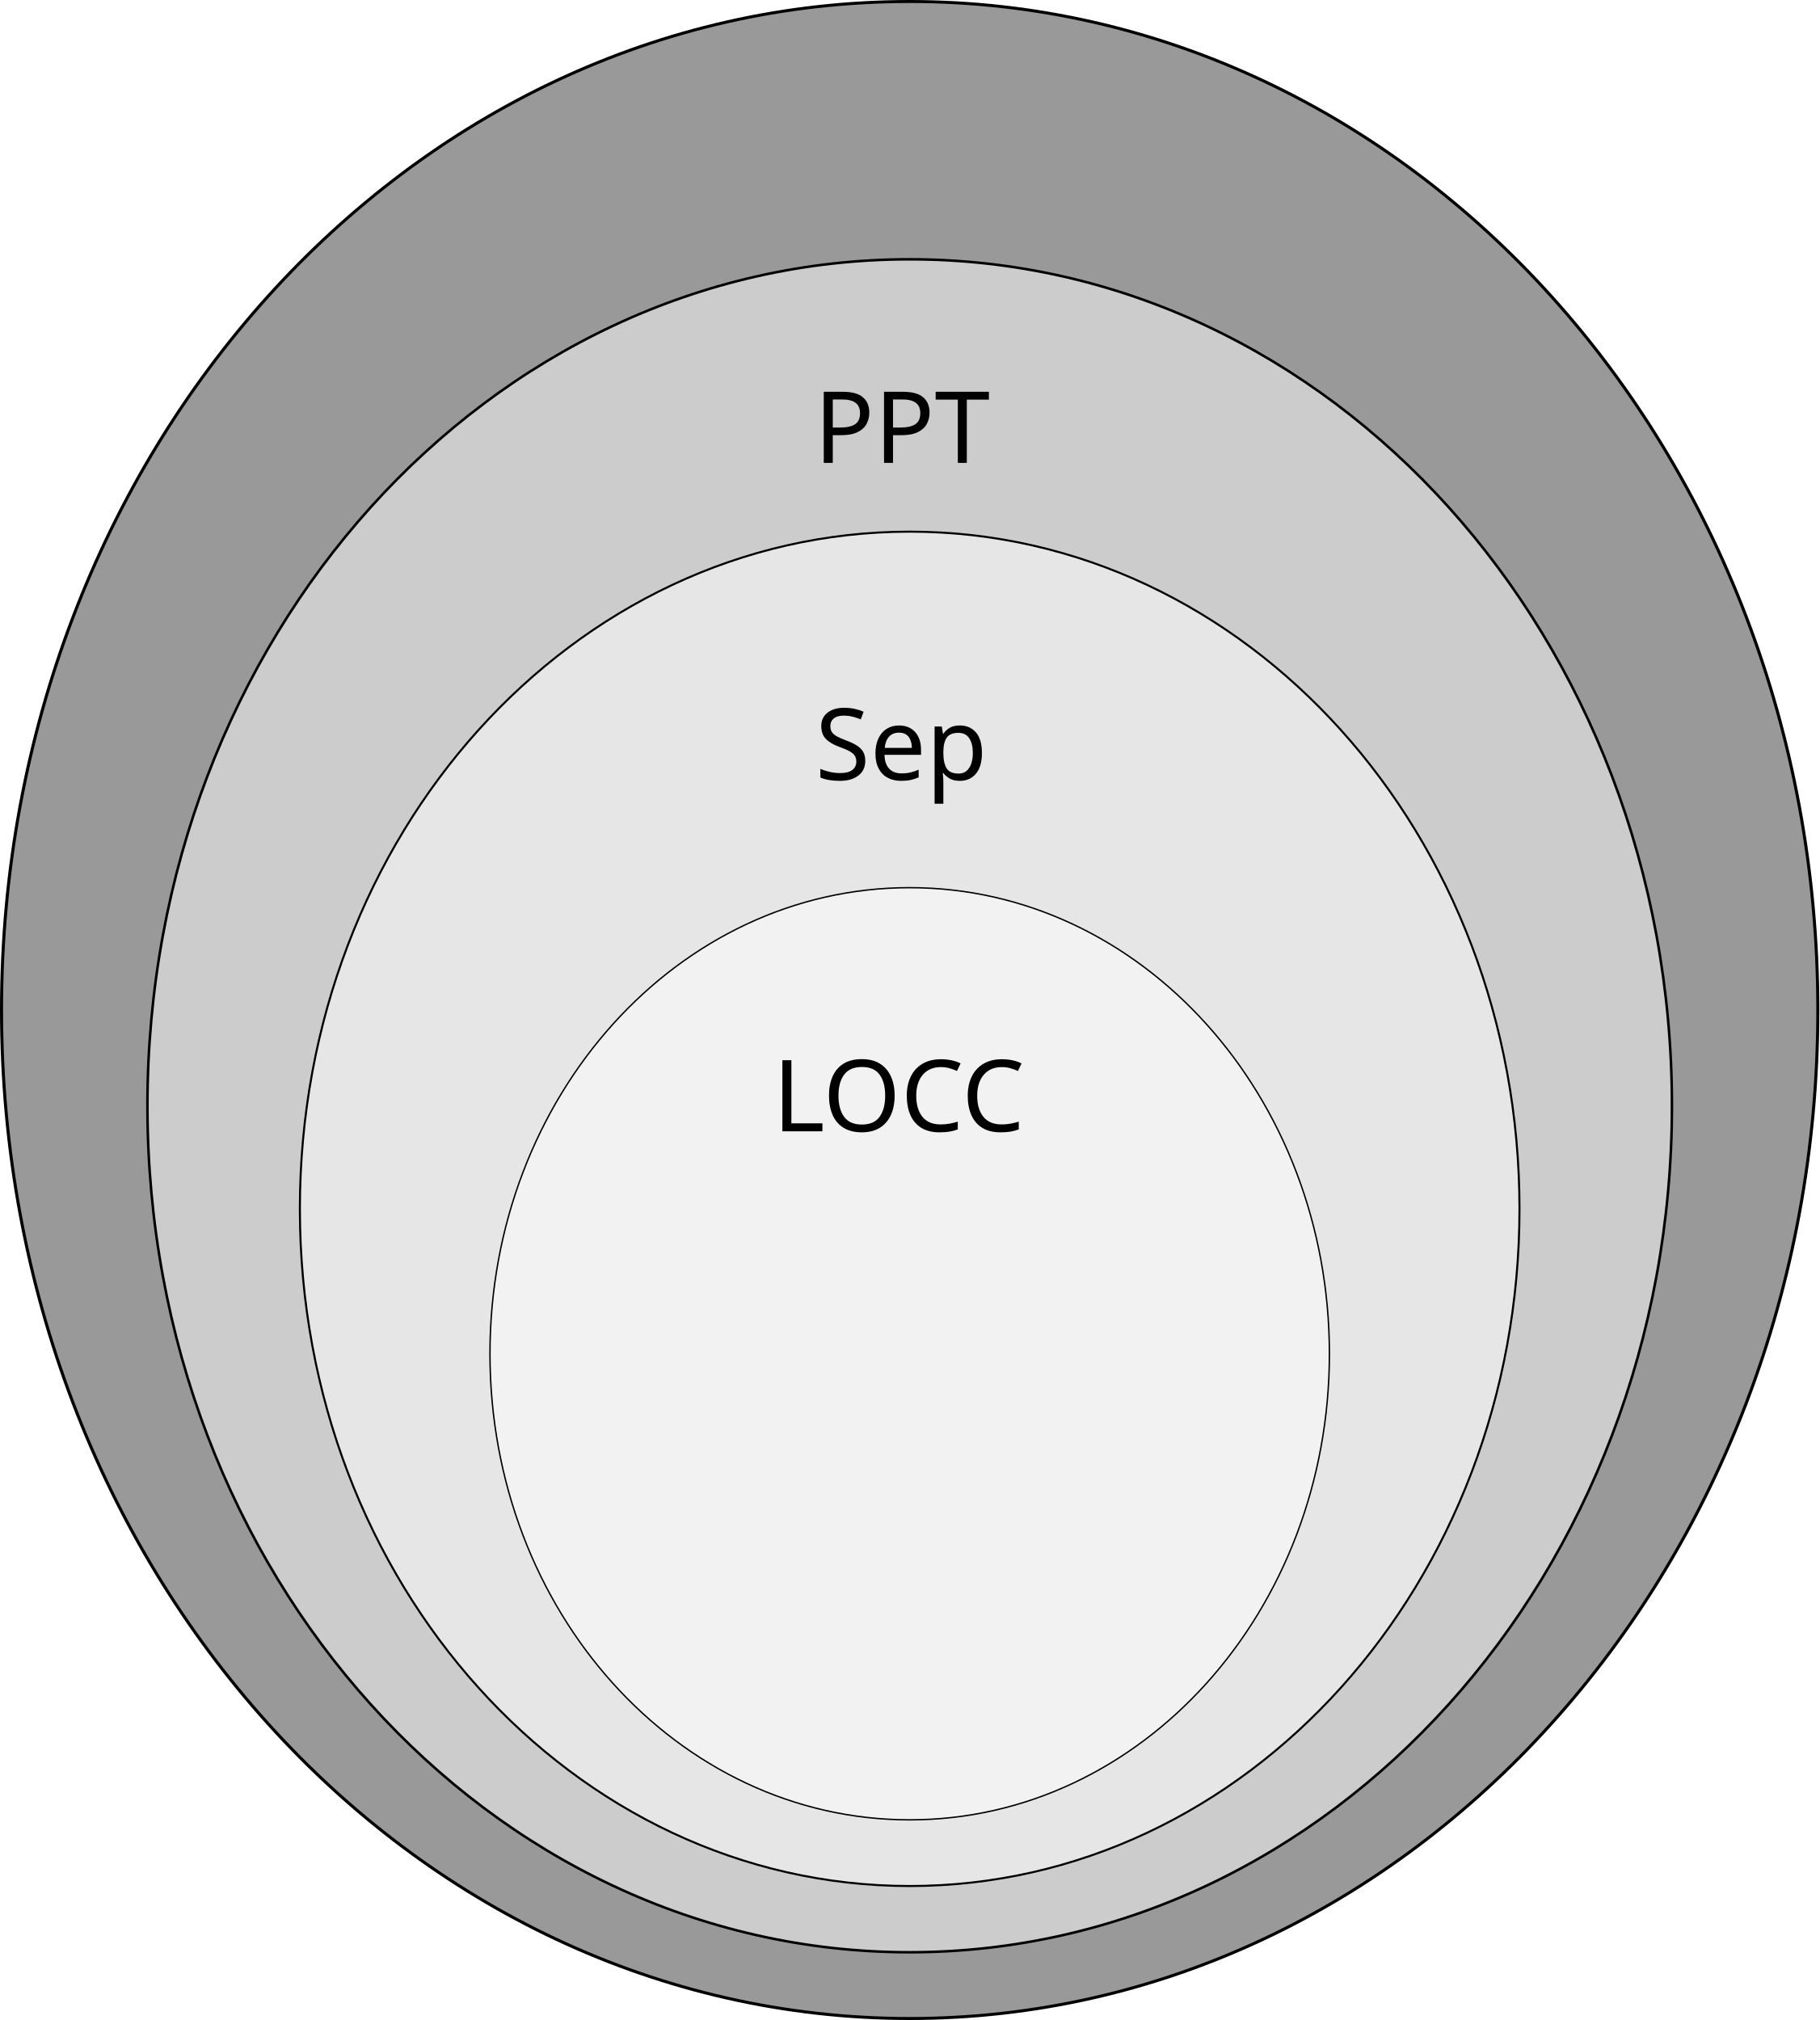
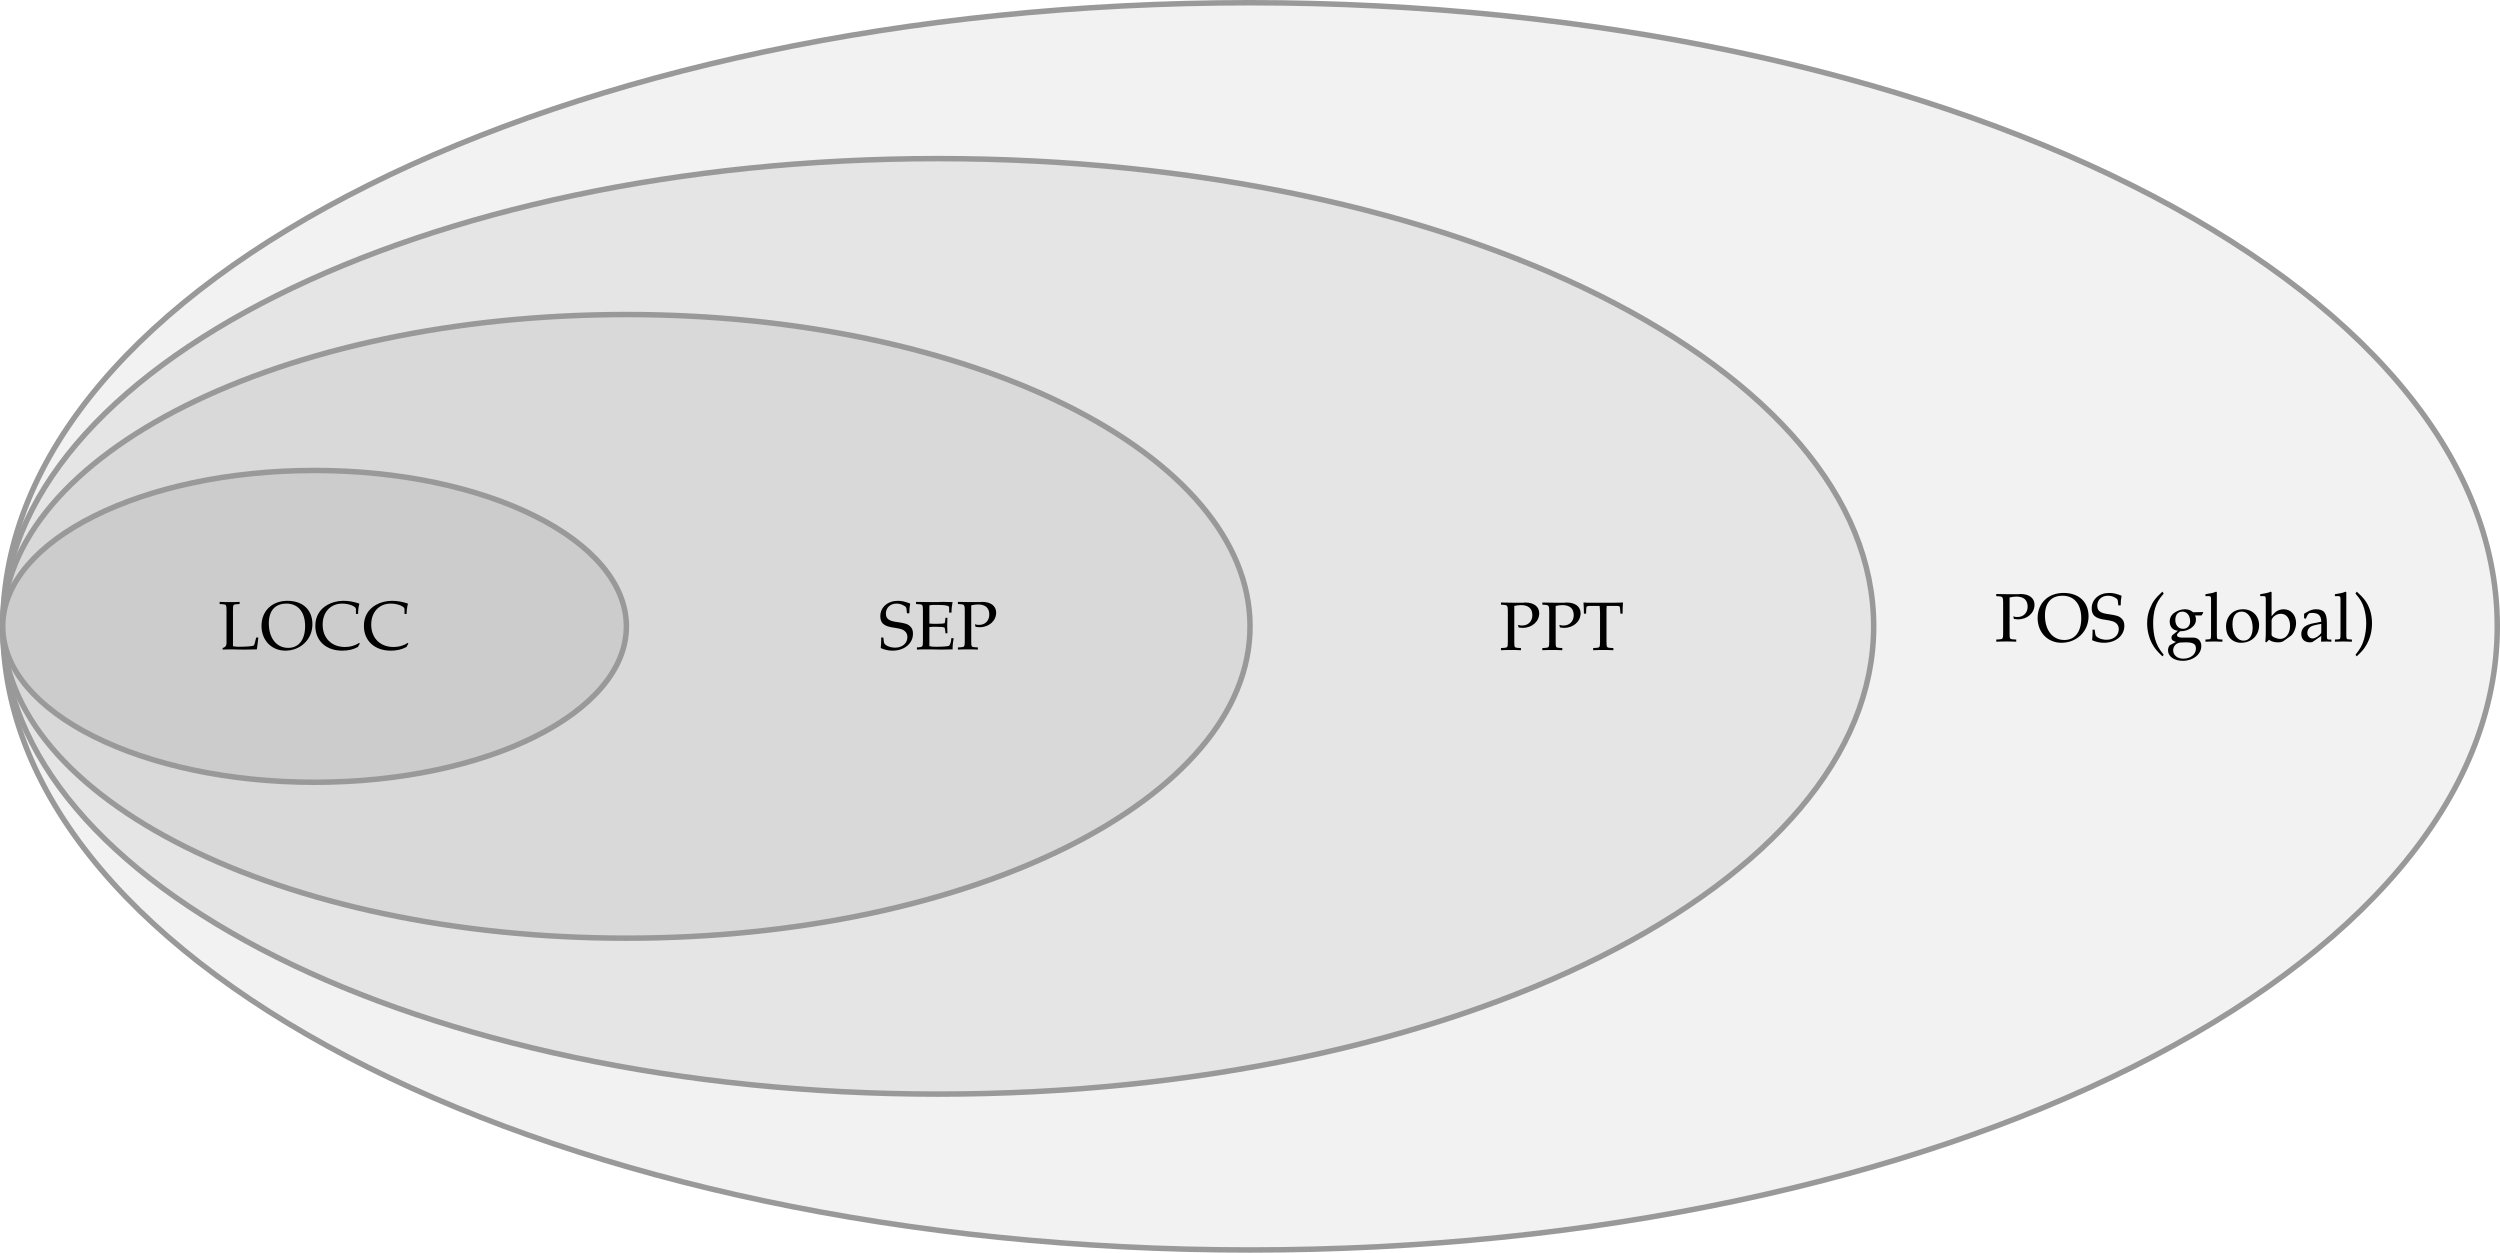
- <svg xmlns="http://www.w3.org/2000/svg" width="730.736" height="811.49" id="svg2" version="1.1">
-   <defs id="defs4" />
-   <g id="layer1" style="display:inline" transform="translate(-7.780265,-224.2239)">
-     <ellipse style="fill:#999999;fill-opacity:1;fill-rule:evenodd;stroke:#000000;stroke-width:1px;stroke-linecap:butt;stroke-linejoin:miter;stroke-opacity:1" id="path2985-9" transform="matrix(1.227539,0,0,1.206804,-391.433,-28.00422)" cx="622.857" cy="545.219" rx="297.143" ry="335.714" />
-     <ellipse style="fill:#cccccc;fill-opacity:1;fill-rule:evenodd;stroke:#000000;stroke-width:1.022px;stroke-linecap:butt;stroke-linejoin:miter;stroke-opacity:1" id="path2985" cx="373.149" cy="668.446" rx="306.153" ry="340.052" />
-     <ellipse style="fill:#e6e6e6;fill-opacity:1;fill-rule:evenodd;stroke:#000000;stroke-width:0.817px;stroke-linecap:butt;stroke-linejoin:miter;stroke-opacity:1" id="path2985-3" cx="373.149" cy="709.848" rx="244.923" ry="272.041" />
-     <ellipse style="fill:#f2f2f2;fill-opacity:1;fill-rule:evenodd;stroke:#000000;stroke-width:0.563px;stroke-linecap:butt;stroke-linejoin:miter;stroke-opacity:1" id="path2985-3-7" cx="373.149" cy="768.066" rx="168.575" ry="187.24" />
-     <flowRoot xml:space="preserve" id="flowRoot3844" style="font-style:normal;font-weight:normal;font-size:49.917px;line-height:125%;font-family:Sans;letter-spacing:0px;word-spacing:0px;fill:#000000;fill-opacity:1;stroke:none" transform="matrix(0.8013236,0,0,0.8013236,-41.39637,206.9086)">
-       <flowRegion id="flowRegion3846">
-         <rect id="rect3848" width="299.811" height="74.286" x="368.571" y="63.791" style="font-size:49.917px" />
-       </flowRegion>
-       <flowPara id="flowPara3850">Global (Pos)</flowPara>
-       <flowPara id="flowPara3852" />
-     </flowRoot>
-     <text xml:space="preserve" style="font-style:normal;font-weight:normal;font-size:40px;line-height:125%;font-family:Sans;letter-spacing:0px;word-spacing:0px;fill:#000000;fill-opacity:1;stroke:none" x="334.77" y="410.177" id="text3873">
-       <tspan id="tspan3875" x="334.77" y="410.177">PPT</tspan>
-     </text>
-     <text xml:space="preserve" style="font-style:normal;font-weight:normal;font-size:40px;line-height:125%;font-family:Sans;letter-spacing:0px;word-spacing:0px;fill:#000000;fill-opacity:1;stroke:none" x="335.229" y="537.51" id="text3877">
-       <tspan id="tspan3879" x="335.229" y="537.51">Sep</tspan>
-     </text>
-     <text xml:space="preserve" style="font-style:normal;font-weight:normal;font-size:40px;line-height:125%;font-family:Sans;letter-spacing:0px;word-spacing:0px;fill:#000000;fill-opacity:1;stroke:none" x="318.149" y="678.707" id="text3881">
-       <tspan id="tspan3883" x="318.149" y="678.707">LOCC</tspan>
-       <tspan x="318.149" y="728.707" id="tspan3885" />
-     </text>
+ <svg xmlns="http://www.w3.org/2000/svg" xmlns:xlink="http://www.w3.org/1999/xlink" width="181.816pt" height="91.107pt" viewBox="0 0 181.816 91.107" version="1.1">
+   <defs>
+     <g>
+       <symbol overflow="visible" id="glyph0-0">
+         <path style="stroke:none;" d="" />
+       </symbol>
+       <symbol overflow="visible" id="glyph0-1">
+         <path style="stroke:none;" d="M 1.078 -2.844 C 1.078 -3.234 1.094 -3.266 1.328 -3.281 L 1.562 -3.297 L 1.562 -3.453 C 1.203 -3.438 1.094 -3.438 0.844 -3.438 C 0.594 -3.438 0.469 -3.438 0.109 -3.453 L 0.109 -3.297 L 0.344 -3.281 C 0.578 -3.266 0.609 -3.234 0.609 -2.844 L 0.609 -0.469 C 0.609 -0.328 0.562 -0.219 0.484 -0.172 L 0.328 -0.094 L 0.328 0.016 C 0.656 0 0.688 0 0.812 0 C 0.859 0 0.938 0 1.047 0 C 1.297 0.016 1.844 0.016 1.984 0.016 C 2.141 0.016 2.141 0.016 2.812 0 C 2.844 -0.219 2.875 -0.375 2.922 -0.859 L 2.766 -0.859 L 2.703 -0.609 C 2.703 -0.594 2.688 -0.562 2.688 -0.547 C 2.656 -0.406 2.625 -0.312 2.594 -0.281 C 2.531 -0.234 2.094 -0.188 1.5 -0.188 C 1.328 -0.188 1.203 -0.203 1.078 -0.234 Z M 1.078 -2.844 " />
+       </symbol>
+       <symbol overflow="visible" id="glyph0-2">
+         <path style="stroke:none;" d="M 2 -3.531 C 0.875 -3.531 0.109 -2.797 0.109 -1.703 C 0.109 -0.656 0.844 0.094 1.844 0.094 C 2.953 0.094 3.812 -0.734 3.812 -1.828 C 3.812 -2.875 3.109 -3.531 2 -3.531 Z M 1.922 -3.328 C 2.766 -3.328 3.281 -2.719 3.281 -1.688 C 3.281 -0.688 2.812 -0.109 2.047 -0.109 C 1.203 -0.109 0.641 -0.812 0.641 -1.891 C 0.641 -2.812 1.094 -3.328 1.922 -3.328 Z M 1.922 -3.328 " />
+       </symbol>
+       <symbol overflow="visible" id="glyph0-3">
+         <path style="stroke:none;" d="M 3.344 -0.422 L 3.297 -0.469 C 2.984 -0.266 2.641 -0.172 2.266 -0.172 C 1.297 -0.172 0.641 -0.812 0.641 -1.797 C 0.641 -2.719 1.219 -3.328 2.062 -3.328 C 2.562 -3.328 3.062 -3.125 3.062 -2.938 L 3.062 -2.578 L 3.219 -2.578 C 3.219 -2.828 3.234 -3 3.312 -3.328 C 2.891 -3.469 2.516 -3.531 2.156 -3.531 C 1.719 -3.531 1.312 -3.422 0.984 -3.234 C 0.406 -2.906 0.109 -2.375 0.109 -1.703 C 0.109 -0.625 0.891 0.094 2.062 0.094 C 2.484 0.094 2.859 0.016 3.203 -0.172 Z M 3.344 -0.422 " />
+       </symbol>
+       <symbol overflow="visible" id="glyph0-4">
+         <path style="stroke:none;" d="M 2.234 -2.625 C 2.234 -2.891 2.25 -3.062 2.297 -3.328 C 1.906 -3.484 1.672 -3.531 1.406 -3.531 C 0.656 -3.531 0.125 -3.062 0.125 -2.406 C 0.125 -2.172 0.188 -1.984 0.328 -1.859 C 0.5 -1.703 0.734 -1.625 1.219 -1.562 C 1.594 -1.5 1.766 -1.453 1.906 -1.328 C 2.031 -1.219 2.094 -1.078 2.094 -0.891 C 2.094 -0.438 1.719 -0.125 1.203 -0.125 C 0.797 -0.125 0.406 -0.312 0.391 -0.516 L 0.344 -0.859 L 0.188 -0.859 C 0.188 -0.766 0.188 -0.688 0.188 -0.656 C 0.188 -0.422 0.172 -0.312 0.156 -0.094 C 0.438 0.031 0.719 0.094 1.016 0.094 C 1.875 0.094 2.5 -0.422 2.5 -1.141 C 2.5 -1.375 2.438 -1.547 2.297 -1.672 C 2.125 -1.844 1.922 -1.906 1.359 -1.984 C 0.75 -2.062 0.531 -2.219 0.531 -2.609 C 0.531 -3.031 0.859 -3.328 1.297 -3.328 C 1.484 -3.328 1.672 -3.281 1.797 -3.203 C 1.969 -3.125 2.031 -3.047 2.031 -2.906 L 2.062 -2.625 Z M 2.234 -2.625 " />
+       </symbol>
+       <symbol overflow="visible" id="glyph0-5">
+         <path style="stroke:none;" d="M 0.109 -3.297 L 0.344 -3.281 C 0.578 -3.266 0.609 -3.234 0.609 -2.844 L 0.609 -0.594 C 0.609 -0.203 0.578 -0.172 0.344 -0.156 L 0.172 -0.141 L 0.172 0.016 C 0.5 0 0.641 0 0.781 0 C 0.812 0 0.953 0 1.141 0 C 1.828 0.016 1.828 0.016 1.938 0.016 C 2.094 0.016 2.094 0.016 2.766 0 C 2.766 -0.297 2.797 -0.562 2.844 -0.812 L 2.672 -0.812 C 2.672 -0.734 2.656 -0.672 2.656 -0.641 C 2.625 -0.438 2.562 -0.281 2.484 -0.25 C 2.375 -0.219 2.016 -0.188 1.562 -0.188 C 1.312 -0.188 1.219 -0.203 1.078 -0.234 L 1.078 -1.625 C 1.219 -1.641 1.359 -1.641 1.594 -1.641 C 1.953 -1.641 2.094 -1.625 2.188 -1.578 L 2.219 -1.453 L 2.25 -1.172 L 2.391 -1.172 C 2.375 -1.625 2.375 -1.625 2.375 -1.719 C 2.375 -1.797 2.375 -1.797 2.391 -2.297 L 2.25 -2.297 L 2.219 -2.031 C 2.219 -2 2.203 -1.953 2.188 -1.906 C 2.094 -1.875 1.953 -1.859 1.625 -1.859 C 1.422 -1.859 1.25 -1.859 1.078 -1.875 L 1.078 -3.203 C 1.234 -3.234 1.312 -3.234 1.656 -3.234 C 1.938 -3.234 2.219 -3.219 2.375 -3.172 C 2.5 -3.141 2.516 -3.109 2.516 -3 L 2.516 -2.672 L 2.688 -2.672 C 2.688 -2.969 2.719 -3.219 2.766 -3.438 C 2.531 -3.438 2.375 -3.453 2.156 -3.453 C 2.031 -3.453 1.859 -3.453 1.656 -3.438 C 1.344 -3.438 1.125 -3.438 1 -3.438 C 0.828 -3.438 0.609 -3.438 0.109 -3.453 Z M 0.109 -3.297 " />
+       </symbol>
+       <symbol overflow="visible" id="glyph0-6">
+         <path style="stroke:none;" d="M 1.078 -3.203 C 1.25 -3.234 1.391 -3.266 1.562 -3.266 C 2.109 -3.266 2.391 -3.016 2.391 -2.531 C 2.391 -2.094 2.094 -1.781 1.656 -1.781 C 1.547 -1.781 1.469 -1.781 1.344 -1.828 L 1.391 -1.641 C 1.516 -1.625 1.578 -1.609 1.688 -1.609 C 2.375 -1.609 2.891 -2.078 2.891 -2.672 C 2.891 -3.156 2.5 -3.453 1.875 -3.453 C 1.844 -3.453 1.797 -3.453 1.734 -3.438 C 1.547 -3.438 1.172 -3.438 1.016 -3.438 C 0.906 -3.438 0.906 -3.438 0.109 -3.453 L 0.109 -3.297 L 0.344 -3.281 C 0.562 -3.266 0.609 -3.203 0.609 -2.844 L 0.609 -0.594 C 0.609 -0.203 0.578 -0.172 0.344 -0.156 L 0.109 -0.141 L 0.109 0.016 C 0.406 0 0.578 0 0.844 0 C 1.094 0 1.281 0 1.562 0.016 L 1.562 -0.141 L 1.328 -0.156 C 1.094 -0.172 1.078 -0.203 1.078 -0.594 Z M 1.078 -3.203 " />
+       </symbol>
+       <symbol overflow="visible" id="glyph0-7">
+         <path style="stroke:none;" d="M 1.266 -3.203 C 1.281 -3.031 1.297 -2.922 1.297 -2.703 L 1.297 -0.594 C 1.297 -0.203 1.266 -0.172 1.031 -0.156 L 0.797 -0.141 L 0.797 0.016 C 1.094 0 1.266 0 1.531 0 C 1.781 0 1.969 0 2.266 0.016 L 2.266 -0.141 L 2.016 -0.156 C 1.797 -0.172 1.766 -0.203 1.766 -0.594 L 1.766 -2.703 C 1.766 -2.938 1.766 -3.047 1.781 -3.203 L 2.562 -3.203 C 2.703 -3.203 2.75 -3.156 2.75 -3.047 L 2.781 -2.641 L 2.938 -2.641 C 2.938 -2.969 2.938 -3.172 2.969 -3.453 C 2.609 -3.438 2.438 -3.438 2.297 -3.438 C 2.109 -3.438 1.969 -3.438 1.891 -3.438 L 1.094 -3.438 C 1.047 -3.438 0.781 -3.438 0.422 -3.438 L 0.094 -3.453 C 0.109 -3.172 0.125 -2.969 0.125 -2.641 L 0.281 -2.641 L 0.297 -3.047 C 0.297 -3.156 0.359 -3.203 0.5 -3.203 Z M 1.266 -3.203 " />
+       </symbol>
+       <symbol overflow="visible" id="glyph0-8">
+         <path style="stroke:none;" d="M 1.5 0.969 C 1.141 0.516 1.016 0.281 0.875 -0.172 C 0.781 -0.516 0.734 -0.906 0.734 -1.328 C 0.734 -1.734 0.781 -2.094 0.875 -2.422 C 1 -2.828 1.141 -3.062 1.5 -3.484 L 1.406 -3.625 C 0.891 -3.156 0.688 -2.875 0.5 -2.391 C 0.359 -2.062 0.297 -1.703 0.297 -1.328 C 0.297 -0.797 0.422 -0.297 0.656 0.156 C 0.844 0.5 1 0.688 1.406 1.078 Z M 1.5 0.969 " />
+       </symbol>
+       <symbol overflow="visible" id="glyph0-9">
+         <path style="stroke:none;" d="M 2.594 -1.891 L 2.719 -2.094 L 2.688 -2.141 L 1.984 -2.125 C 1.797 -2.281 1.625 -2.344 1.375 -2.344 C 1.156 -2.344 0.906 -2.266 0.703 -2.141 C 0.422 -1.984 0.281 -1.75 0.281 -1.438 C 0.281 -1.078 0.5 -0.812 0.875 -0.781 L 0.484 -0.469 C 0.422 -0.406 0.406 -0.328 0.406 -0.266 C 0.406 -0.125 0.5 -0.047 0.734 0.031 L 0.297 0.266 C 0.234 0.297 0.156 0.484 0.156 0.641 C 0.156 1.094 0.609 1.406 1.234 1.406 C 1.984 1.406 2.578 0.938 2.578 0.328 C 2.578 -0.031 2.344 -0.281 2 -0.281 L 1.203 -0.281 C 0.938 -0.281 0.812 -0.344 0.812 -0.469 C 0.812 -0.531 0.859 -0.594 0.984 -0.703 C 1.016 -0.734 1.031 -0.734 1.047 -0.75 C 1.094 -0.75 1.125 -0.75 1.172 -0.75 C 1.375 -0.75 1.641 -0.844 1.844 -0.984 C 2.078 -1.156 2.188 -1.344 2.188 -1.609 C 2.188 -1.719 2.172 -1.781 2.125 -1.891 Z M 1.203 -2.172 C 1.531 -2.172 1.766 -1.891 1.766 -1.469 C 1.766 -1.141 1.562 -0.922 1.25 -0.922 C 0.922 -0.922 0.688 -1.172 0.688 -1.562 C 0.688 -1.938 0.875 -2.172 1.203 -2.172 Z M 1.438 0.062 C 2 0.062 2.188 0.188 2.188 0.516 C 2.188 0.938 1.797 1.25 1.266 1.25 C 0.844 1.25 0.531 1 0.531 0.641 C 0.531 0.406 0.672 0.203 0.875 0.125 C 0.953 0.078 1.094 0.062 1.438 0.062 Z M 1.438 0.062 " />
+       </symbol>
+       <symbol overflow="visible" id="glyph0-10">
+         <path style="stroke:none;" d="M 0.109 -3.297 L 0.391 -3.297 C 0.484 -3.297 0.516 -3.234 0.516 -3.094 L 0.516 -0.516 C 0.516 -0.188 0.5 -0.156 0.328 -0.156 L 0.109 -0.141 L 0.109 0.016 C 0.609 0 0.609 0 0.734 0 C 0.859 0 0.859 0 1.344 0.016 L 1.344 -0.141 L 1.125 -0.156 C 0.953 -0.156 0.938 -0.188 0.938 -0.516 L 0.938 -3.578 L 0.891 -3.625 C 0.672 -3.531 0.516 -3.5 0.109 -3.438 Z M 0.109 -3.297 " />
+       </symbol>
+       <symbol overflow="visible" id="glyph0-11">
+         <path style="stroke:none;" d="M 1.391 -2.344 C 0.656 -2.344 0.156 -1.828 0.156 -1.078 C 0.156 -0.375 0.609 0.094 1.25 0.094 C 2.016 0.094 2.562 -0.438 2.562 -1.188 C 2.562 -1.859 2.078 -2.344 1.391 -2.344 Z M 1.297 -2.172 C 1.766 -2.172 2.094 -1.672 2.094 -1 C 2.094 -0.422 1.844 -0.062 1.438 -0.062 C 0.953 -0.062 0.625 -0.547 0.625 -1.25 C 0.625 -1.844 0.859 -2.172 1.297 -2.172 Z M 1.297 -2.172 " />
+       </symbol>
+       <symbol overflow="visible" id="glyph0-12">
+         <path style="stroke:none;" d="M 0.75 -3.578 L 0.703 -3.625 C 0.484 -3.531 0.312 -3.5 -0.078 -3.438 L -0.078 -3.297 L 0.203 -3.297 C 0.297 -3.297 0.328 -3.234 0.328 -3.094 L 0.328 -0.766 C 0.328 -0.453 0.328 -0.312 0.297 0.031 L 0.375 0.062 L 0.562 -0.125 C 0.766 0.016 0.953 0.062 1.219 0.062 C 1.406 0.062 1.531 0.031 1.641 -0.047 L 2.141 -0.406 C 2.359 -0.562 2.531 -0.984 2.531 -1.344 C 2.531 -1.922 2.156 -2.344 1.625 -2.344 C 1.391 -2.344 1.156 -2.25 1.016 -2.125 L 0.75 -1.844 Z M 0.75 -1.531 C 0.75 -1.609 0.797 -1.688 0.875 -1.781 C 1.016 -1.922 1.219 -2.016 1.422 -2.016 C 1.828 -2.016 2.094 -1.672 2.094 -1.141 C 2.094 -0.578 1.797 -0.188 1.375 -0.188 C 1.109 -0.188 0.75 -0.359 0.75 -0.469 Z M 0.75 -1.531 " />
+       </symbol>
+       <symbol overflow="visible" id="glyph0-13">
+         <path style="stroke:none;" d="M 1.609 -0.406 L 1.594 0.016 C 1.906 0 1.906 0 1.984 0 C 2 0 2.125 0 2.344 0.016 L 2.344 -0.141 L 2.156 -0.141 C 2.031 -0.156 2.016 -0.188 2.016 -0.438 L 2.016 -1.344 C 2.016 -2.078 1.797 -2.344 1.219 -2.344 C 1.016 -2.344 0.812 -2.281 0.625 -2.172 L 0.359 -2.016 L 0.359 -1.688 L 0.484 -1.656 L 0.547 -1.797 C 0.656 -2.031 0.703 -2.078 0.938 -2.078 C 1.406 -2.078 1.594 -1.891 1.609 -1.438 L 1.125 -1.344 C 0.438 -1.219 0.156 -0.984 0.156 -0.547 C 0.156 -0.172 0.391 0.062 0.781 0.062 C 0.875 0.062 0.969 0.047 1 0.016 Z M 1.609 -0.625 C 1.469 -0.406 1.156 -0.219 0.969 -0.219 C 0.766 -0.219 0.594 -0.406 0.594 -0.625 C 0.594 -0.812 0.688 -0.984 0.844 -1.078 C 0.969 -1.156 1.234 -1.219 1.609 -1.281 Z M 1.609 -0.625 " />
+       </symbol>
+       <symbol overflow="visible" id="glyph0-14">
+         <path style="stroke:none;" d="M 0.25 1.078 C 0.594 0.75 0.75 0.578 0.891 0.344 C 1.203 -0.141 1.359 -0.719 1.359 -1.328 C 1.359 -1.703 1.297 -2.062 1.172 -2.391 C 0.984 -2.875 0.766 -3.156 0.25 -3.625 L 0.156 -3.484 C 0.516 -3.062 0.656 -2.828 0.781 -2.422 C 0.875 -2.094 0.938 -1.734 0.938 -1.328 C 0.938 -0.906 0.875 -0.516 0.781 -0.172 C 0.641 0.281 0.516 0.516 0.156 0.969 Z M 0.25 1.078 " />
+       </symbol>
+     </g>
+     <clipPath id="clip1">
+       <path d="M 0 0 L 181.816 0 L 181.816 91 L 0 91 Z M 0 0 " />
+     </clipPath>
+     <clipPath id="clip2">
+       <path d="M 0 0 L 181.816 0 L 181.816 91.105 L 0 91.105 Z M 0 0 " />
+     </clipPath>
+   </defs>
+   <g id="surface1">
+     <g clip-path="url(#clip1)" clip-rule="nonzero">
+       <path style=" stroke:none;fill-rule:nonzero;fill:rgb(95%,95%,95%);fill-opacity:1;" d="M 181.617 45.555 C 181.617 20.504 141.008 0.199 90.91 0.199 C 40.812 0.199 0.199 20.504 0.199 45.555 C 0.199 70.602 40.812 90.906 90.91 90.906 C 141.008 90.906 181.617 70.602 181.617 45.555 Z M 181.617 45.555 " />
+     </g>
+     <g clip-path="url(#clip2)" clip-rule="nonzero">
+       <path style="fill:none;stroke-width:0.399;stroke-linecap:butt;stroke-linejoin:miter;stroke:rgb(59.999%,59.999%,59.999%);stroke-opacity:1;stroke-miterlimit:10;" d="M 158.74 -0.002 C 158.74 25.049 118.131 45.354 68.033 45.354 C 17.936 45.354 -22.678 25.049 -22.678 -0.002 C -22.678 -25.049 17.936 -45.353 68.033 -45.353 C 118.131 -45.353 158.74 -25.049 158.74 -0.002 Z M 158.74 -0.002 " transform="matrix(1,0,0,-1,22.877,45.553)" />
+     </g>
+     <path style="fill-rule:nonzero;fill:rgb(89.999%,89.999%,89.999%);fill-opacity:1;stroke-width:0.399;stroke-linecap:butt;stroke-linejoin:miter;stroke:rgb(59.999%,59.999%,59.999%);stroke-opacity:1;stroke-miterlimit:10;" d="M 113.389 -0.002 C 113.389 18.787 82.928 34.018 45.353 34.018 C 7.779 34.018 -22.678 18.787 -22.678 -0.002 C -22.678 -18.787 7.779 -34.017 45.353 -34.017 C 82.928 -34.017 113.389 -18.787 113.389 -0.002 Z M 113.389 -0.002 " transform="matrix(1,0,0,-1,22.877,45.553)" />
+     <path style="fill-rule:nonzero;fill:rgb(84.999%,84.999%,84.999%);fill-opacity:1;stroke-width:0.399;stroke-linecap:butt;stroke-linejoin:miter;stroke:rgb(59.999%,59.999%,59.999%);stroke-opacity:1;stroke-miterlimit:10;" d="M 68.033 -0.002 C 68.033 12.526 47.728 22.678 22.678 22.678 C -2.373 22.678 -22.678 12.526 -22.678 -0.002 C -22.678 -12.525 -2.373 -22.677 22.678 -22.677 C 47.728 -22.677 68.033 -12.525 68.033 -0.002 Z M 68.033 -0.002 " transform="matrix(1,0,0,-1,22.877,45.553)" />
+     <path style="fill-rule:nonzero;fill:rgb(79.999%,79.999%,79.999%);fill-opacity:1;stroke-width:0.399;stroke-linecap:butt;stroke-linejoin:miter;stroke:rgb(59.999%,59.999%,59.999%);stroke-opacity:1;stroke-miterlimit:10;" d="M 22.678 -0.002 C 22.678 6.264 12.525 11.338 0.002 11.338 C -12.525 11.338 -22.678 6.264 -22.678 -0.002 C -22.678 -6.263 -12.525 -11.338 0.002 -11.338 C 12.525 -11.338 22.678 -6.263 22.678 -0.002 Z M 22.678 -0.002 " transform="matrix(1,0,0,-1,22.877,45.553)" />
+     <g style="fill:rgb(0%,0%,0%);fill-opacity:1;">
+       <use xlink:href="#glyph0-1" x="15.865" y="47.226" />
+       <use xlink:href="#glyph0-2" x="18.909" y="47.226" />
+       <use xlink:href="#glyph0-3" x="22.824" y="47.226" />
+       <use xlink:href="#glyph0-3" x="26.356" y="47.226" />
+     </g>
+     <g style="fill:rgb(0%,0%,0%);fill-opacity:1;">
+       <use xlink:href="#glyph0-4" x="63.897" y="47.226" />
+       <use xlink:href="#glyph0-5" x="66.512" y="47.226" />
+       <use xlink:href="#glyph0-6" x="69.556" y="47.226" />
+     </g>
+     <g style="fill:rgb(0%,0%,0%);fill-opacity:1;">
+       <use xlink:href="#glyph0-6" x="109.051" y="47.272" />
+       <use xlink:href="#glyph0-6" x="112.06" y="47.272" />
+       <use xlink:href="#glyph0-7" x="115.068" y="47.272" />
+     </g>
+     <g style="fill:rgb(0%,0%,0%);fill-opacity:1;">
+       <use xlink:href="#glyph0-6" x="145.072" y="46.653" />
+       <use xlink:href="#glyph0-2" x="148.081" y="46.653" />
+       <use xlink:href="#glyph0-4" x="151.996" y="46.653" />
+     </g>
+     <g style="fill:rgb(0%,0%,0%);fill-opacity:1;">
+       <use xlink:href="#glyph0-8" x="155.857" y="46.653" />
+       <use xlink:href="#glyph0-9" x="157.515" y="46.653" />
+       <use xlink:href="#glyph0-10" x="160.285" y="46.653" />
+       <use xlink:href="#glyph0-11" x="161.734" y="46.653" />
+       <use xlink:href="#glyph0-12" x="164.454" y="46.653" />
+       <use xlink:href="#glyph0-13" x="167.209" y="46.653" />
+       <use xlink:href="#glyph0-10" x="169.7" y="46.653" />
+       <use xlink:href="#glyph0-14" x="171.149" y="46.653" />
+     </g>
  </g>
</svg>
